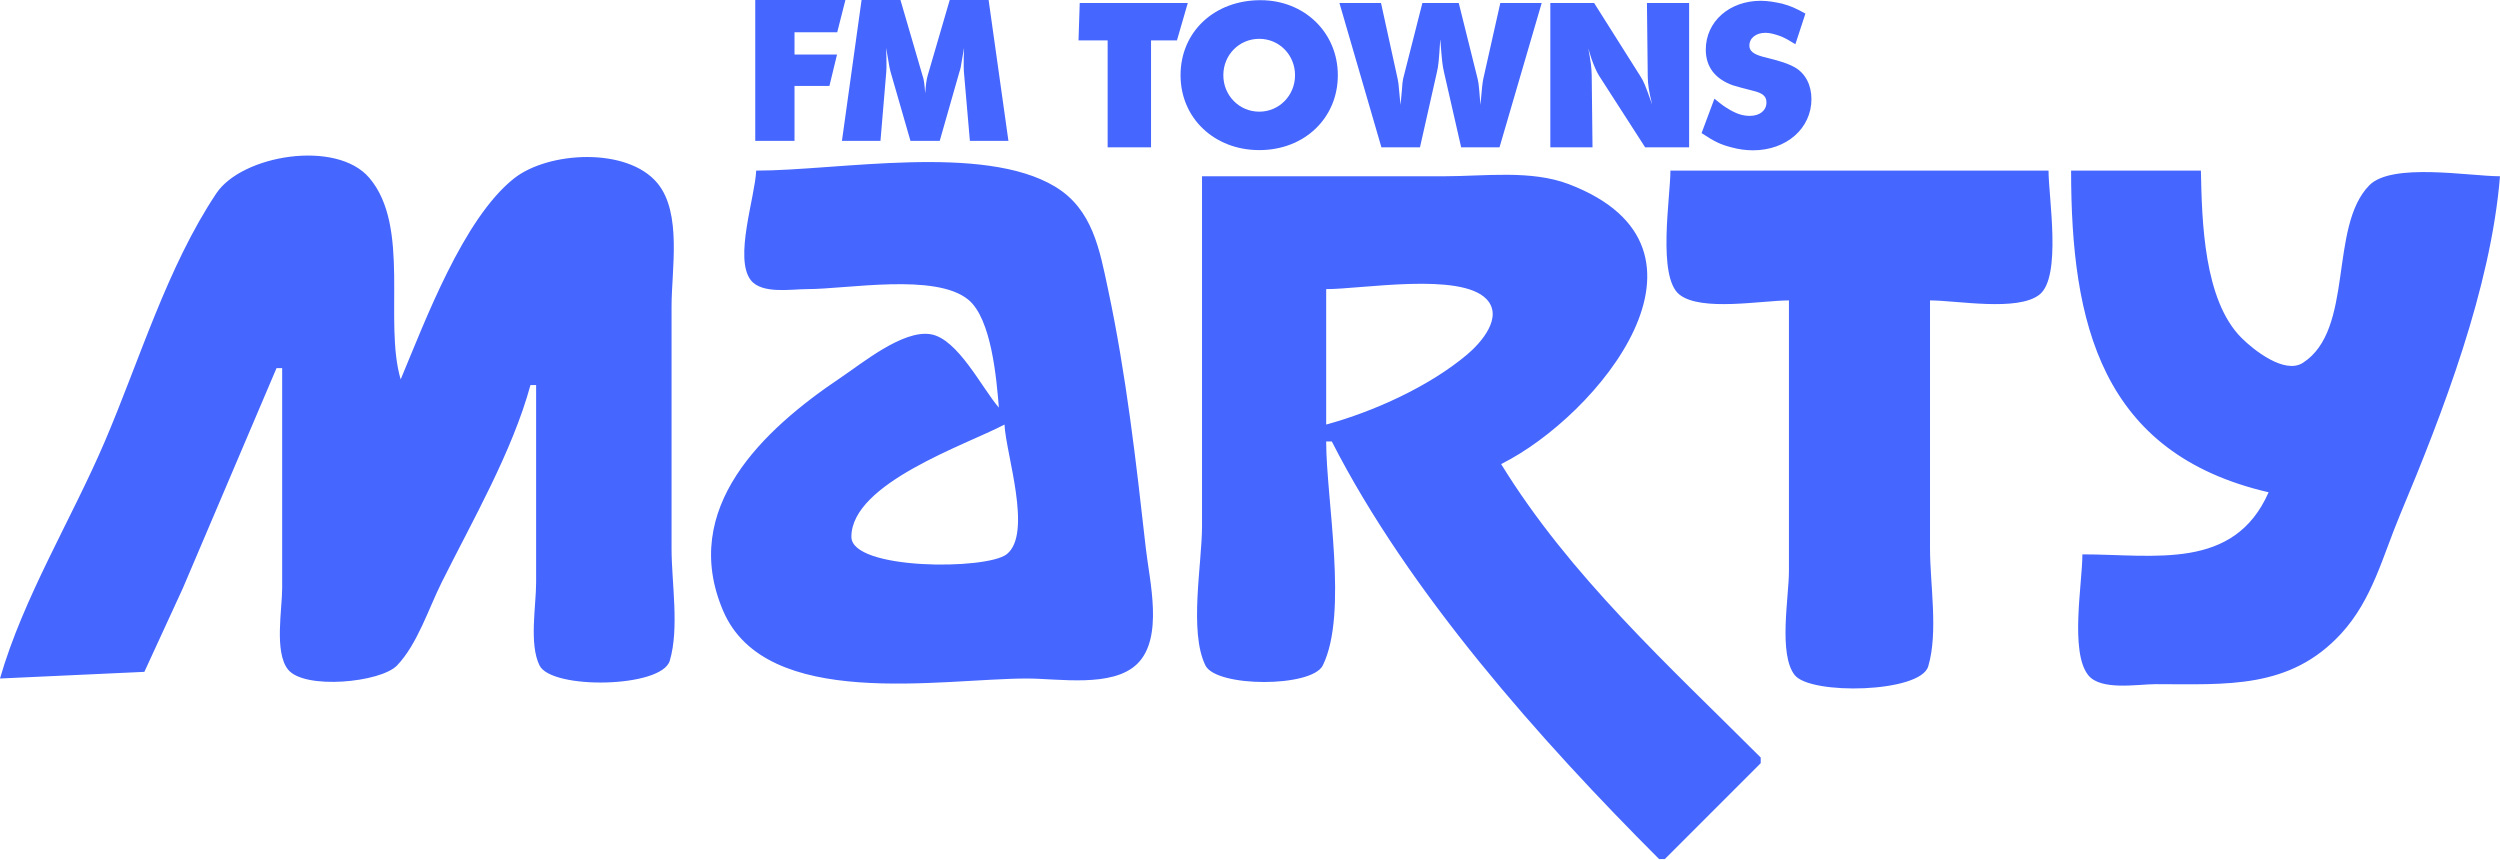
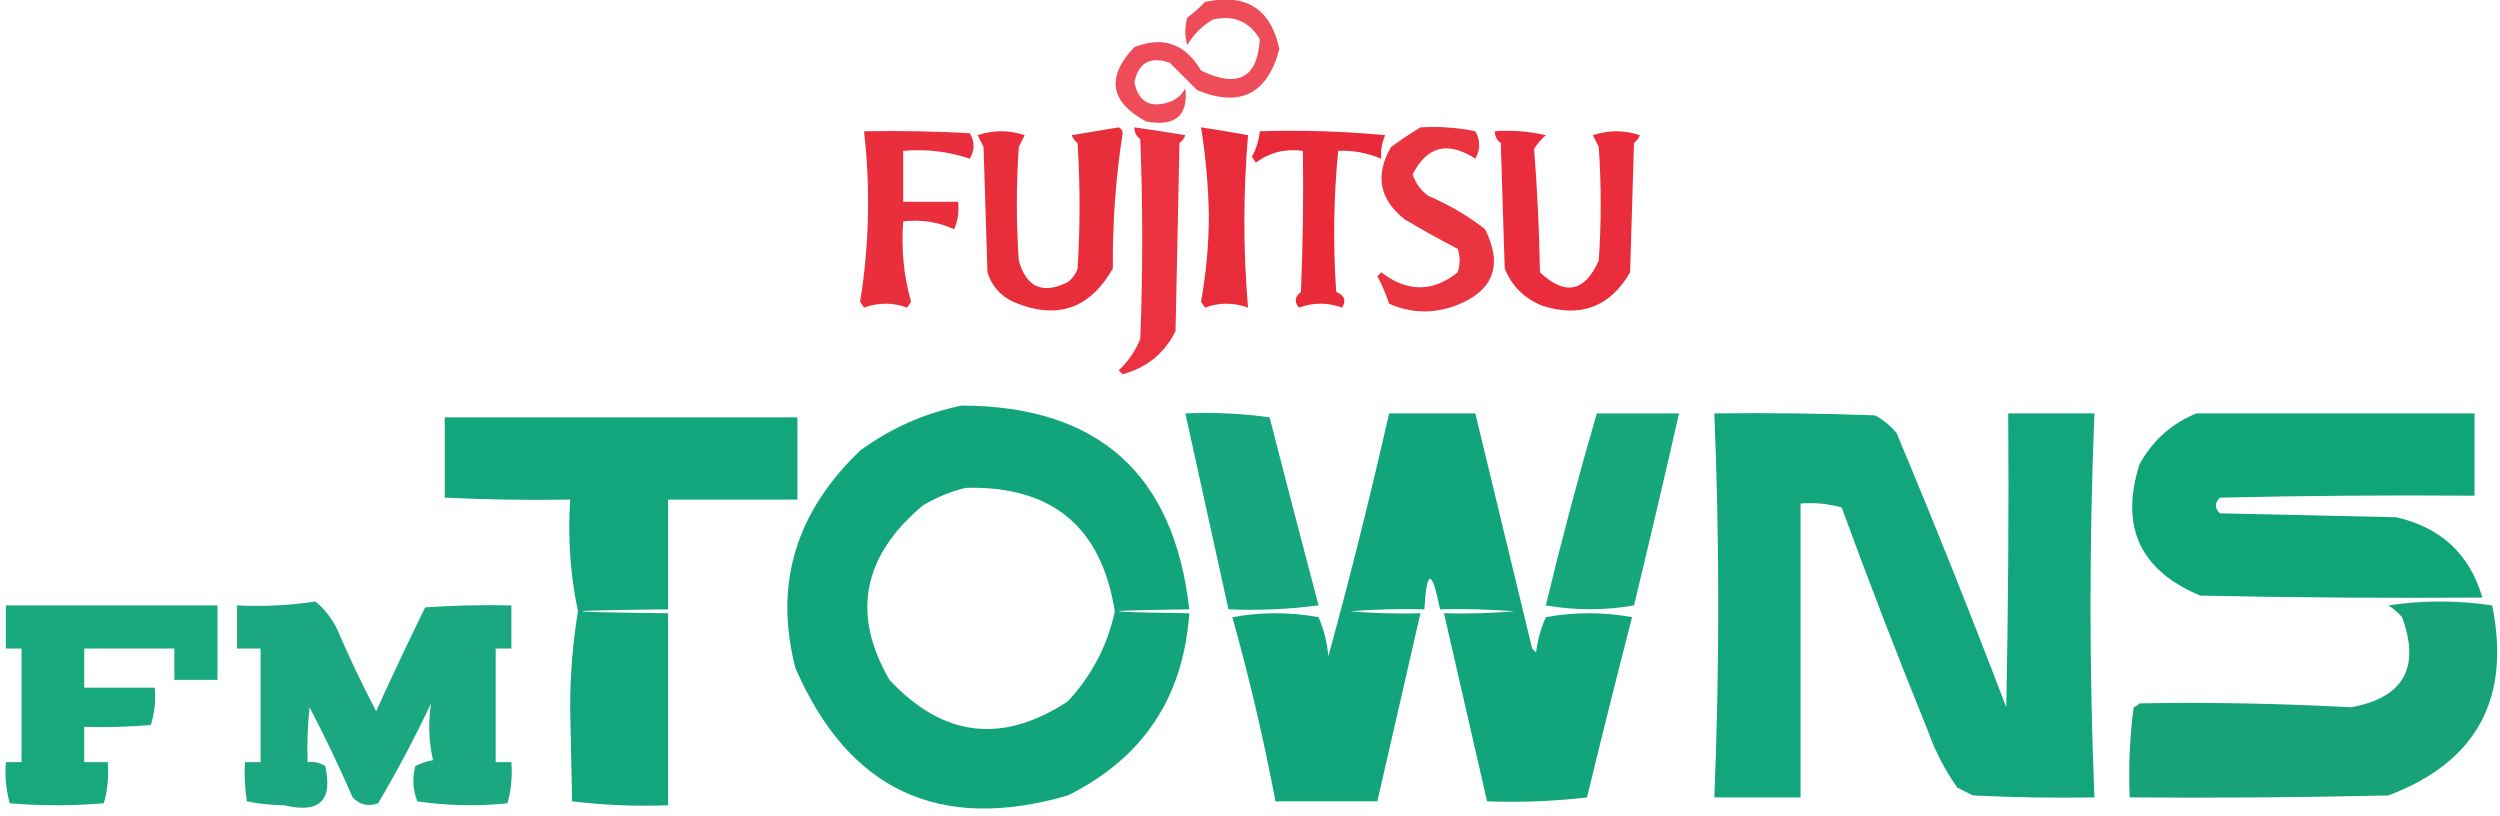
- <svg xmlns="http://www.w3.org/2000/svg" height="152.231" viewBox="0 0 443 152.231" width="443">
-   <g fill="#4566ff" transform="translate(-8 -8.768557)">
-     <path d="m8 129 25.581-1.179 6.819-14.821 16.6-39h1v39c0 3.731-1.423 11.302 1.028 14.397 2.878 3.633 16.43 2.324 19.335-.715 3.596-3.762 5.581-10.064 7.884-14.682 5.494-11.017 12.511-23.149 15.753-35h1v35c0 4.155-1.268 10.878.603 14.682 2.128 4.324 21.645 4 23.079-.83 1.719-5.791.318-13.831.318-19.852v-43c0-6.407 1.881-16.496-2.514-21.786-5.329-6.414-19.357-5.643-25.443-.795-8.967 7.144-15.667 25.125-20.043 35.581-3.042-10.29 1.816-27.073-5.564-35.721-5.833-6.836-22.566-4.056-27.112 2.765-8.716 13.079-13.595 29.557-19.752 43.956-5.894 13.785-14.431 27.623-18.573 42m134-90c-.2 4.666-3.953 15.537-.968 19.397 1.956 2.53 7.195 1.603 9.968 1.603 7.184.001 22.723-2.899 28.567 1.858 4.138 3.368 5.022 14.106 5.433 19.142-3.007-3.475-7.281-12.215-12.09-13.006-4.91-.808-12.105 5.125-15.91 7.677-13.831 9.274-28.604 23.174-20.867 41.315 7.594 17.805 38.652 12.015 53.867 12.015 5.546 0 15.094 1.673 19.486-2.564 4.766-4.598 2.207-14.717 1.564-20.436-1.721-15.321-3.493-30.912-6.711-46-1.486-6.967-2.711-14.129-9.343-18.142-12.777-7.732-38.516-2.858-52.996-2.858m162 0c0 4.718-2.368 18.827 1.603 21.972 3.851 3.05 14.647 1.028 19.397 1.028v48c0 4.513-1.895 14.706 1.028 18.397 2.821 3.562 22.262 3.145 23.654-1.545 1.802-6.069.318-14.538.318-20.852v-44c4.75 0 15.546 2.022 19.397-1.028 3.971-3.145 1.603-17.255 1.603-21.972zm71 0c0 27.053 5.277 50.12 35 57-6.136 13.942-20.223 11-33 11 0 5.132-2.249 17.259 1.028 21.397 2.233 2.819 8.821 1.603 11.972 1.603 12.451 0 23.77.974 32.895-9.004 5.507-6.021 7.318-13.672 10.388-20.996 7.637-18.217 16.1-40.204 17.717-60-5.415 0-19.153-2.473-23.157 1.603-7.226 7.357-2.623 25.604-11.782 31.465-3.229 2.066-8.673-2.248-10.836-4.397-6.733-6.687-7.041-20.752-7.225-29.671zm-154 1v62c0 6.627-2.343 18.694.603 24.682 1.928 3.917 18.866 3.917 20.794 0 4.542-9.231.603-29.36.603-39.682h1c13.614 26.704 36.965 52.965 58 74h1l17-17v-1c-16.334-16.334-33.809-32.174-46-52 17.05-8.482 41.735-38.238 12-49.597-6.71-2.563-14.946-1.403-22-1.403zm22 44v-24c6.318 0 23.751-3.028 28.381 1.742 3.114 3.208-.955 7.793-3.425 9.868-6.737 5.659-16.52 10.082-24.956 12.39m-57 0c.218 5.088 5.02 19.311.397 22.972-3.565 2.823-27.53 2.832-27.53-3.081 0-9.504 20.276-16.283 27.133-19.891z" />
-     <g stroke-width="1" transform="scale(.9645428 1.036761)">
-       <path d="m147.045 32.532h7.212v-9.383h6.411l1.402-5.376h-7.813v-3.806h7.847l1.503-5.509h-16.561z" />
-       <path d="m162.971 32.532h7.079l1.068-11.82c.033-.367.033-.835.033-1.436 0-.534 0-1.135-.067-2.638.134.801.267 1.369.334 1.77.2 1.169.367 1.937.467 2.271l3.673 11.853h5.376l3.639-11.853c.167-.334.301-1.102.501-2.271.067-.401.167-.968.334-1.77-.067 1.336-.067 2.003-.067 2.571s0 1.102.033 1.503l1.102 11.82h7.079l-3.639-24.074h-7.145l-4.074 12.989c-.2.701-.3 1.369-.434 2.972-.134-1.703-.234-2.371-.467-2.972l-4.074-12.989h-7.145z" />
-     </g>
-     <g transform="scale(1.001746 .9982566)">
-       <path d="m198.766 15.959h5.152v18.973h7.675v-18.973h4.583l1.919-6.644h-19.115z" />
-       <path d="m216.815 22.141c0 7.603 5.969 13.288 13.928 13.288 7.994 0 13.892-5.685 13.892-13.288 0-7.568-5.898-13.324-13.679-13.324-8.172 0-14.141 5.614-14.141 13.324zm13.928-6.466c3.517 0 6.324 2.842 6.324 6.466 0 3.589-2.807 6.466-6.324 6.466-3.553 0-6.36-2.878-6.36-6.466 0-3.624 2.807-6.466 6.36-6.466z" />
-       <path d="m244.919 9.315 7.426 25.617h6.822l2.985-13.288c.284-1.244.355-1.919.604-5.934.32 4.157.391 4.69.675 5.934l3.02 13.288h6.786l7.461-25.617h-7.319l-3.02 13.501c-.142.746-.213 1.35-.497 4.583-.107-1.137-.178-2.025-.213-2.594-.071-.924-.178-1.634-.284-2.025l-3.34-13.466h-6.431l-3.411 13.466c-.071.391-.178 1.101-.213 2.025-.071.568-.107 1.457-.249 2.594-.107-1.137-.178-2.025-.249-2.594-.071-.888-.142-1.563-.249-1.99l-2.949-13.501z" />
-       <path d="m282.226 34.932h7.461l-.142-12.755c-.035-1.386-.142-2.345-.604-4.797.178.64.391 1.244.533 1.741.497 1.421.959 2.452 1.386 3.127l8.136 12.684h7.781v-25.617h-7.461l.142 13.04c.035 1.492.178 2.523.782 5.01-1.315-3.731-1.457-4.015-2.061-5.01l-8.207-13.04h-7.746z" />
-       <path d="m308.98 32.409c2.309 1.528 3.34 2.025 5.258 2.523 1.279.355 2.594.533 3.837.533 5.934 0 10.339-3.908 10.339-9.096 0-2.487-1.066-4.548-2.913-5.614-.959-.533-1.67-.817-3.695-1.386l-2.061-.533c-1.634-.462-2.309-1.03-2.309-1.954 0-1.35 1.173-2.274 2.842-2.274.853 0 1.67.249 2.771.64.888.391 1.386.675 2.523 1.386l1.776-5.436c-1.848-1.03-2.629-1.35-4.157-1.777-1.315-.284-2.523-.497-3.731-.497-5.578 0-9.735 3.695-9.735 8.669 0 3.056 1.634 5.187 4.761 6.324.711.213 1.919.568 3.517.959 1.812.426 2.452.995 2.452 2.096 0 1.421-1.172 2.381-2.949 2.381-1.101 0-2.132-.284-3.446-1.03-.995-.568-1.528-.959-2.807-2.025z" />
-     </g>
+ <svg xmlns="http://www.w3.org/2000/svg" version="1.1" width="638px" height="208px" style="shape-rendering:geometricPrecision; text-rendering:geometricPrecision; image-rendering:optimizeQuality; fill-rule:evenodd; clip-rule:evenodd">
+   <g>
+     <path style="opacity:0.706" fill="#e50212" d="M 307.5,0.5 C 317.954,-1.783 324.287,2.217 326.5,12.5C 323.45,24.025 316.45,27.525 305.5,23C 303.167,20.667 300.833,18.333 298.5,16C 293.542,14.31 290.542,15.977 289.5,21C 290.542,26.023 293.542,27.69 298.5,26C 300.303,25.363 301.636,24.197 302.5,22.5C 303.265,29.549 299.932,32.383 292.5,31C 283.232,25.99 282.232,19.656 289.5,12C 296.858,9.178 302.524,11.178 306.5,18C 315.94,22.567 320.94,19.9 321.5,10C 318.798,5.428 314.798,3.761 309.5,5C 306.781,6.597 304.614,8.763 303,11.5C 302.333,9.167 302.333,6.833 303,4.5C 304.667,3.267 306.167,1.933 307.5,0.5 Z" />
+   </g>
+   <g>
+     <path style="opacity:0.803" fill="#e50312" d="M 362.5,32.5 C 367.233,32.223 371.9,32.556 376.5,33.5C 377.833,35.833 377.833,38.167 376.5,40.5C 369.5,35.953 364.167,37.286 360.5,44.5C 361.253,46.753 362.586,48.587 364.5,50C 369.712,52.189 374.545,55.023 379,58.5C 383.617,67.763 381.117,74.263 371.5,78C 365.709,80.119 360.043,79.953 354.5,77.5C 353.695,75.085 352.695,72.751 351.5,70.5C 351.833,70.167 352.167,69.833 352.5,69.5C 359.127,74.593 365.627,74.593 372,69.5C 372.667,67.5 372.667,65.5 372,63.5C 367.419,61.127 362.919,58.627 358.5,56C 352.004,50.874 350.837,44.708 355,37.5C 357.479,35.686 359.979,34.019 362.5,32.5 Z" />
+   </g>
+   <g>
+     <path style="opacity:0.821" fill="#e50312" d="M 220.5,33.5 C 229.506,33.334 238.506,33.5 247.5,34C 248.769,36.139 248.769,38.305 247.5,40.5C 242.025,38.654 236.358,37.987 230.5,38.5C 230.5,42.833 230.5,47.167 230.5,51.5C 235.167,51.5 239.833,51.5 244.5,51.5C 244.808,53.924 244.474,56.257 243.5,58.5C 239.443,56.641 235.109,55.974 230.5,56.5C 229.957,63.508 230.624,70.341 232.5,77C 232.167,77.5 231.833,78 231.5,78.5C 227.833,77.167 224.167,77.167 220.5,78.5C 220.167,78 219.833,77.5 219.5,77C 221.829,62.591 222.163,48.091 220.5,33.5 Z" />
+   </g>
+   <g>
+     <path style="opacity:0.828" fill="#e50212" d="M 285.5,32.5 C 286.097,32.735 286.43,33.235 286.5,34C 284.735,45.358 283.902,56.858 284,68.5C 278.077,78.919 269.577,81.752 258.5,77C 255.244,75.413 253.077,72.913 252,69.5C 251.667,58.833 251.333,48.167 251,37.5C 250.5,36.5 250,35.5 249.5,34.5C 253.5,33.167 257.5,33.167 261.5,34.5C 261,35.5 260.5,36.5 260,37.5C 259.333,47.167 259.333,56.833 260,66.5C 261.915,73.353 266.081,75.186 272.5,72C 273.701,71.097 274.535,69.931 275,68.5C 275.667,57.833 275.667,47.167 275,36.5C 274.308,35.975 273.808,35.308 273.5,34.5C 277.647,33.833 281.647,33.166 285.5,32.5 Z" />
+   </g>
+   <g>
+     <path style="opacity:0.807" fill="#e50112" d="M 289.5,32.5 C 293.79,33.111 298.123,33.778 302.5,34.5C 302.192,35.308 301.692,35.975 301,36.5C 300.667,52.5 300.333,68.5 300,84.5C 297.184,90.167 292.684,93.834 286.5,95.5C 286.167,95.167 285.833,94.833 285.5,94.5C 287.919,92.246 289.752,89.579 291,86.5C 291.667,69.5 291.667,52.5 291,35.5C 289.961,34.756 289.461,33.756 289.5,32.5 Z" />
+   </g>
+   <g>
+     <path style="opacity:0.83" fill="#e50112" d="M 306.5,32.5 C 310.459,33.106 314.459,33.773 318.5,34.5C 317.25,49.335 317.25,64.001 318.5,78.5C 314.833,77.167 311.167,77.167 307.5,78.5C 307.167,78 306.833,77.5 306.5,77C 307.78,69.963 308.447,62.796 308.5,55.5C 308.397,47.709 307.73,40.042 306.5,32.5 Z" />
+   </g>
+   <g>
+     <path style="opacity:0.839" fill="#e50112" d="M 321.5,33.5 C 332.187,33.168 342.854,33.501 353.5,34.5C 352.652,36.409 352.318,38.409 352.5,40.5C 348.806,38.981 345.14,38.314 341.5,38.5C 340.334,50.486 340.167,62.486 341,74.5C 343.127,75.397 343.627,76.731 342.5,78.5C 338.833,77.167 335.167,77.167 331.5,78.5C 330.255,77.045 330.422,75.711 332,74.5C 332.5,62.505 332.667,50.505 332.5,38.5C 328.04,37.885 324.04,38.885 320.5,41.5C 320.167,41 319.833,40.5 319.5,40C 320.609,37.953 321.276,35.787 321.5,33.5 Z" />
+   </g>
+   <g>
+     <path style="opacity:0.824" fill="#e50012" d="M 381.5,33.5 C 385.884,33.174 390.217,33.508 394.5,34.5C 393.313,35.52 392.313,36.686 391.5,38C 392.321,48.423 392.821,58.923 393,69.5C 399.416,75.536 404.416,74.536 408,66.5C 408.667,56.833 408.667,47.167 408,37.5C 407.5,36.5 407,35.5 406.5,34.5C 410.5,33.167 414.5,33.167 418.5,34.5C 418.192,35.308 417.692,35.975 417,36.5C 416.667,47.5 416.333,58.5 416,69.5C 410.879,78.332 403.379,81.165 393.5,78C 388.946,76.113 385.779,72.946 384,68.5C 383.667,57.833 383.333,47.167 383,36.5C 381.961,35.756 381.461,34.756 381.5,33.5 Z" />
+   </g>
+   <g>
+     <path style="opacity:0.931" fill="#019e71" d="M 245.5,103.5 C 280.309,103.646 299.643,120.979 303.5,155.5C 279.5,155.833 279.5,156.167 303.5,156.5C 302.018,177.981 291.684,193.481 272.5,203C 239.71,212.52 216.543,201.686 203,170.5C 197.484,149.287 202.984,130.787 219.5,115C 227.408,109.207 236.075,105.374 245.5,103.5 Z M 246.5,124.5 C 268.424,123.93 281.091,134.43 284.5,156C 282.65,164.697 278.65,172.364 272.5,179C 255.782,189.964 240.615,188.13 227,173.5C 217.263,156.769 220.096,141.936 235.5,129C 239.053,126.879 242.72,125.379 246.5,124.5 Z" />
+   </g>
+   <g>
+     <path style="opacity:0.91" fill="#009e71" d="M 302.5,105.5 C 309.755,105.187 316.921,105.52 324,106.5C 328.105,122.526 332.271,138.526 336.5,154.5C 328.862,155.497 321.196,155.831 313.5,155.5C 309.837,138.841 306.17,122.174 302.5,105.5 Z" />
+   </g>
+   <g>
+     <path style="opacity:0.927" fill="#009e71" d="M 354.5,105.5 C 361.833,105.5 369.167,105.5 376.5,105.5C 381.485,126.089 386.319,146.089 391,165.5C 391.333,165.833 391.667,166.167 392,166.5C 392.392,163.373 393.225,160.373 394.5,157.5C 401.833,156.167 409.167,156.167 416.5,157.5C 412.568,172.798 408.735,188.131 405,203.5C 396.585,204.483 388.085,204.817 379.5,204.5C 375.834,188.503 372.167,172.503 368.5,156.5C 374.509,156.666 380.509,156.499 386.5,156C 380.175,155.5 373.842,155.334 367.5,155.5C 365.428,145.119 364.095,145.119 363.5,155.5C 357.158,155.334 350.825,155.5 344.5,156C 350.491,156.499 356.491,156.666 362.5,156.5C 358.834,172.499 355.167,188.499 351.5,204.5C 342.833,204.5 334.167,204.5 325.5,204.5C 322.572,188.963 318.905,173.296 314.5,157.5C 321.833,156.167 329.167,156.167 336.5,157.5C 337.866,160.692 338.699,164.026 339,167.5C 344.625,146.953 349.792,126.286 354.5,105.5 Z" />
+   </g>
+   <g>
+     <path style="opacity:0.911" fill="#009f71" d="M 407.5,105.5 C 414.5,105.5 421.5,105.5 428.5,105.5C 424.771,121.854 420.938,138.187 417,154.5C 409.558,155.813 402.058,155.813 394.5,154.5C 398.458,138.034 402.791,121.7 407.5,105.5 Z" />
+   </g>
+   <g>
+     <path style="opacity:0.925" fill="#009e71" d="M 437.5,105.5 C 451.171,105.333 464.837,105.5 478.5,106C 480.609,107.141 482.442,108.641 484,110.5C 493.741,133.735 503.075,157.068 512,180.5C 512.5,155.502 512.667,130.502 512.5,105.5C 519.833,105.5 527.167,105.5 534.5,105.5C 533.167,138.167 533.167,170.833 534.5,203.5C 524.161,203.666 513.828,203.5 503.5,203C 502.167,202.333 500.833,201.667 499.5,201C 496.347,196.528 493.847,191.694 492,186.5C 484.215,167.331 476.881,148.331 470,129.5C 466.606,128.544 463.106,128.211 459.5,128.5C 459.5,153.5 459.5,178.5 459.5,203.5C 452.167,203.5 444.833,203.5 437.5,203.5C 438.833,170.833 438.833,138.167 437.5,105.5 Z" />
+   </g>
+   <g>
+     <path style="opacity:0.938" fill="#009f71" d="M 560.5,105.5 C 584.167,105.5 607.833,105.5 631.5,105.5C 631.5,112.5 631.5,119.5 631.5,126.5C 609.831,126.333 588.164,126.5 566.5,127C 565.167,128.333 565.167,129.667 566.5,131C 581.5,131.333 596.5,131.667 611.5,132C 622.941,134.613 630.274,141.446 633.5,152.5C 609.498,152.667 585.498,152.5 561.5,152C 546.134,145.571 540.967,134.405 546,118.5C 549.329,112.43 554.162,108.096 560.5,105.5 Z" />
+   </g>
+   <g>
+     <path style="opacity:0.925" fill="#009e71" d="M 113.5,106.5 C 143.5,106.5 173.5,106.5 203.5,106.5C 203.5,113.5 203.5,120.5 203.5,127.5C 192.5,127.5 181.5,127.5 170.5,127.5C 170.5,136.833 170.5,146.167 170.5,155.5C 141.167,155.833 141.167,156.167 170.5,156.5C 170.5,172.833 170.5,189.167 170.5,205.5C 162.248,205.816 154.081,205.482 146,204.5C 145.833,196.5 145.667,188.5 145.5,180.5C 145.516,172.1 146.183,163.934 147.5,156C 145.543,146.763 144.876,137.263 145.5,127.5C 134.828,127.667 124.161,127.5 113.5,127C 113.487,120.107 113.487,113.274 113.5,106.5 Z" />
+   </g>
+   <g>
+     <path style="opacity:0.949" fill="#0b9d71" d="M 609.5,154.5 C 618.235,153.172 627.068,153.172 636,154.5C 640.834,178.344 632,194.511 609.5,203C 587.503,203.5 565.503,203.667 543.5,203.5C 543.169,195.804 543.503,188.138 544.5,180.5C 545.086,180.291 545.586,179.957 546,179.5C 563.868,179.187 581.868,179.521 600,180.5C 613.398,178.043 617.731,170.377 613,157.5C 611.961,156.29 610.794,155.29 609.5,154.5 Z" />
+   </g>
+   <g>
+     <path style="opacity:0.906" fill="#009f71" d="M 1.5,154.5 C 19.5,154.5 37.5,154.5 55.5,154.5C 55.5,160.833 55.5,167.167 55.5,173.5C 51.833,173.5 48.167,173.5 44.5,173.5C 44.5,170.833 44.5,168.167 44.5,165.5C 36.833,165.5 29.167,165.5 21.5,165.5C 21.5,168.833 21.5,172.167 21.5,175.5C 27.5,175.5 33.5,175.5 39.5,175.5C 39.784,178.777 39.45,181.943 38.5,185C 32.843,185.499 27.176,185.666 21.5,185.5C 21.5,188.5 21.5,191.5 21.5,194.5C 23.5,194.5 25.5,194.5 27.5,194.5C 27.789,198.106 27.456,201.606 26.5,205C 18.5,205.667 10.5,205.667 2.5,205C 1.544,201.606 1.211,198.106 1.5,194.5C 2.833,194.5 4.167,194.5 5.5,194.5C 5.5,184.833 5.5,175.167 5.5,165.5C 4.167,165.5 2.833,165.5 1.5,165.5C 1.5,161.833 1.5,158.167 1.5,154.5 Z" />
+   </g>
+   <g>
+     <path style="opacity:0.891" fill="#009e71" d="M 80.5,153.5 C 82.796,155.401 84.629,157.734 86,160.5C 89.077,167.652 92.41,174.652 96,181.5C 100.055,172.56 104.221,163.727 108.5,155C 115.826,154.5 123.159,154.334 130.5,154.5C 130.5,158.167 130.5,161.833 130.5,165.5C 129.167,165.5 127.833,165.5 126.5,165.5C 126.5,175.167 126.5,184.833 126.5,194.5C 127.833,194.5 129.167,194.5 130.5,194.5C 130.789,198.106 130.456,201.606 129.5,205C 121.784,205.8 114.117,205.633 106.5,204.5C 105.345,201.554 105.179,198.554 106,195.5C 107.399,194.773 108.899,194.273 110.5,194C 109.419,189.174 109.252,184.341 110,179.5C 105.876,188.25 101.376,196.75 96.5,205C 93.975,205.896 91.808,205.396 90,203.5C 86.606,195.712 82.939,188.045 79,180.5C 78.501,185.155 78.334,189.821 78.5,194.5C 80.144,194.286 81.644,194.62 83,195.5C 84.994,204.337 81.494,207.671 72.5,205.5C 69.248,205.479 66.081,205.146 63,204.5C 62.502,201.183 62.335,197.85 62.5,194.5C 63.833,194.5 65.167,194.5 66.5,194.5C 66.5,184.833 66.5,175.167 66.5,165.5C 64.5,165.5 62.5,165.5 60.5,165.5C 60.5,161.833 60.5,158.167 60.5,154.5C 67.354,154.824 74.021,154.491 80.5,153.5 Z" />
  </g>
</svg>
